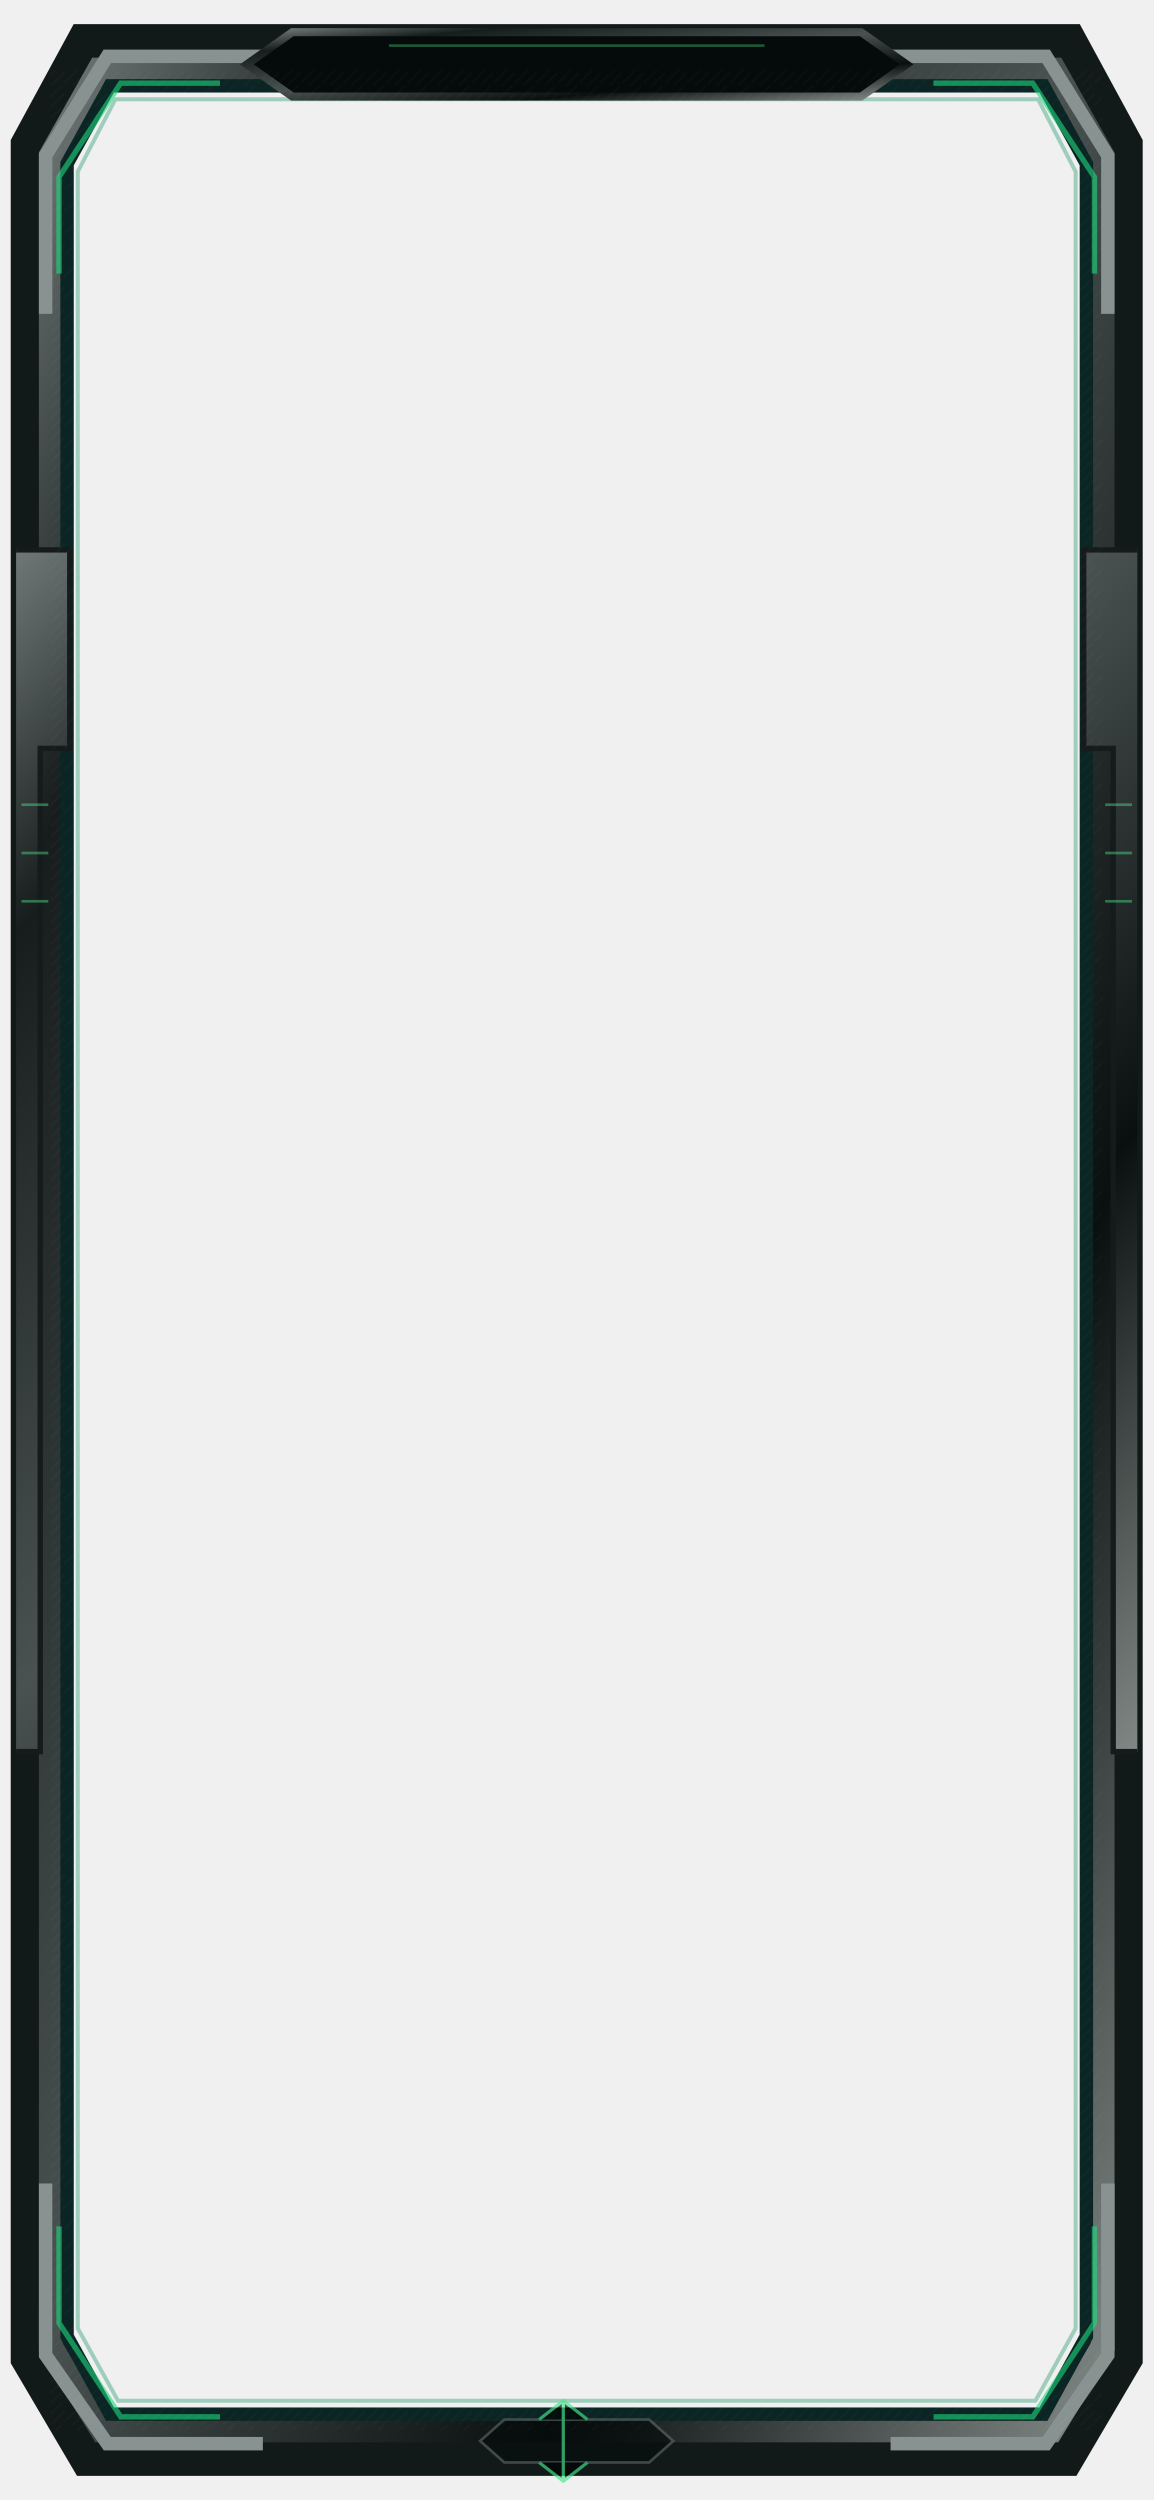
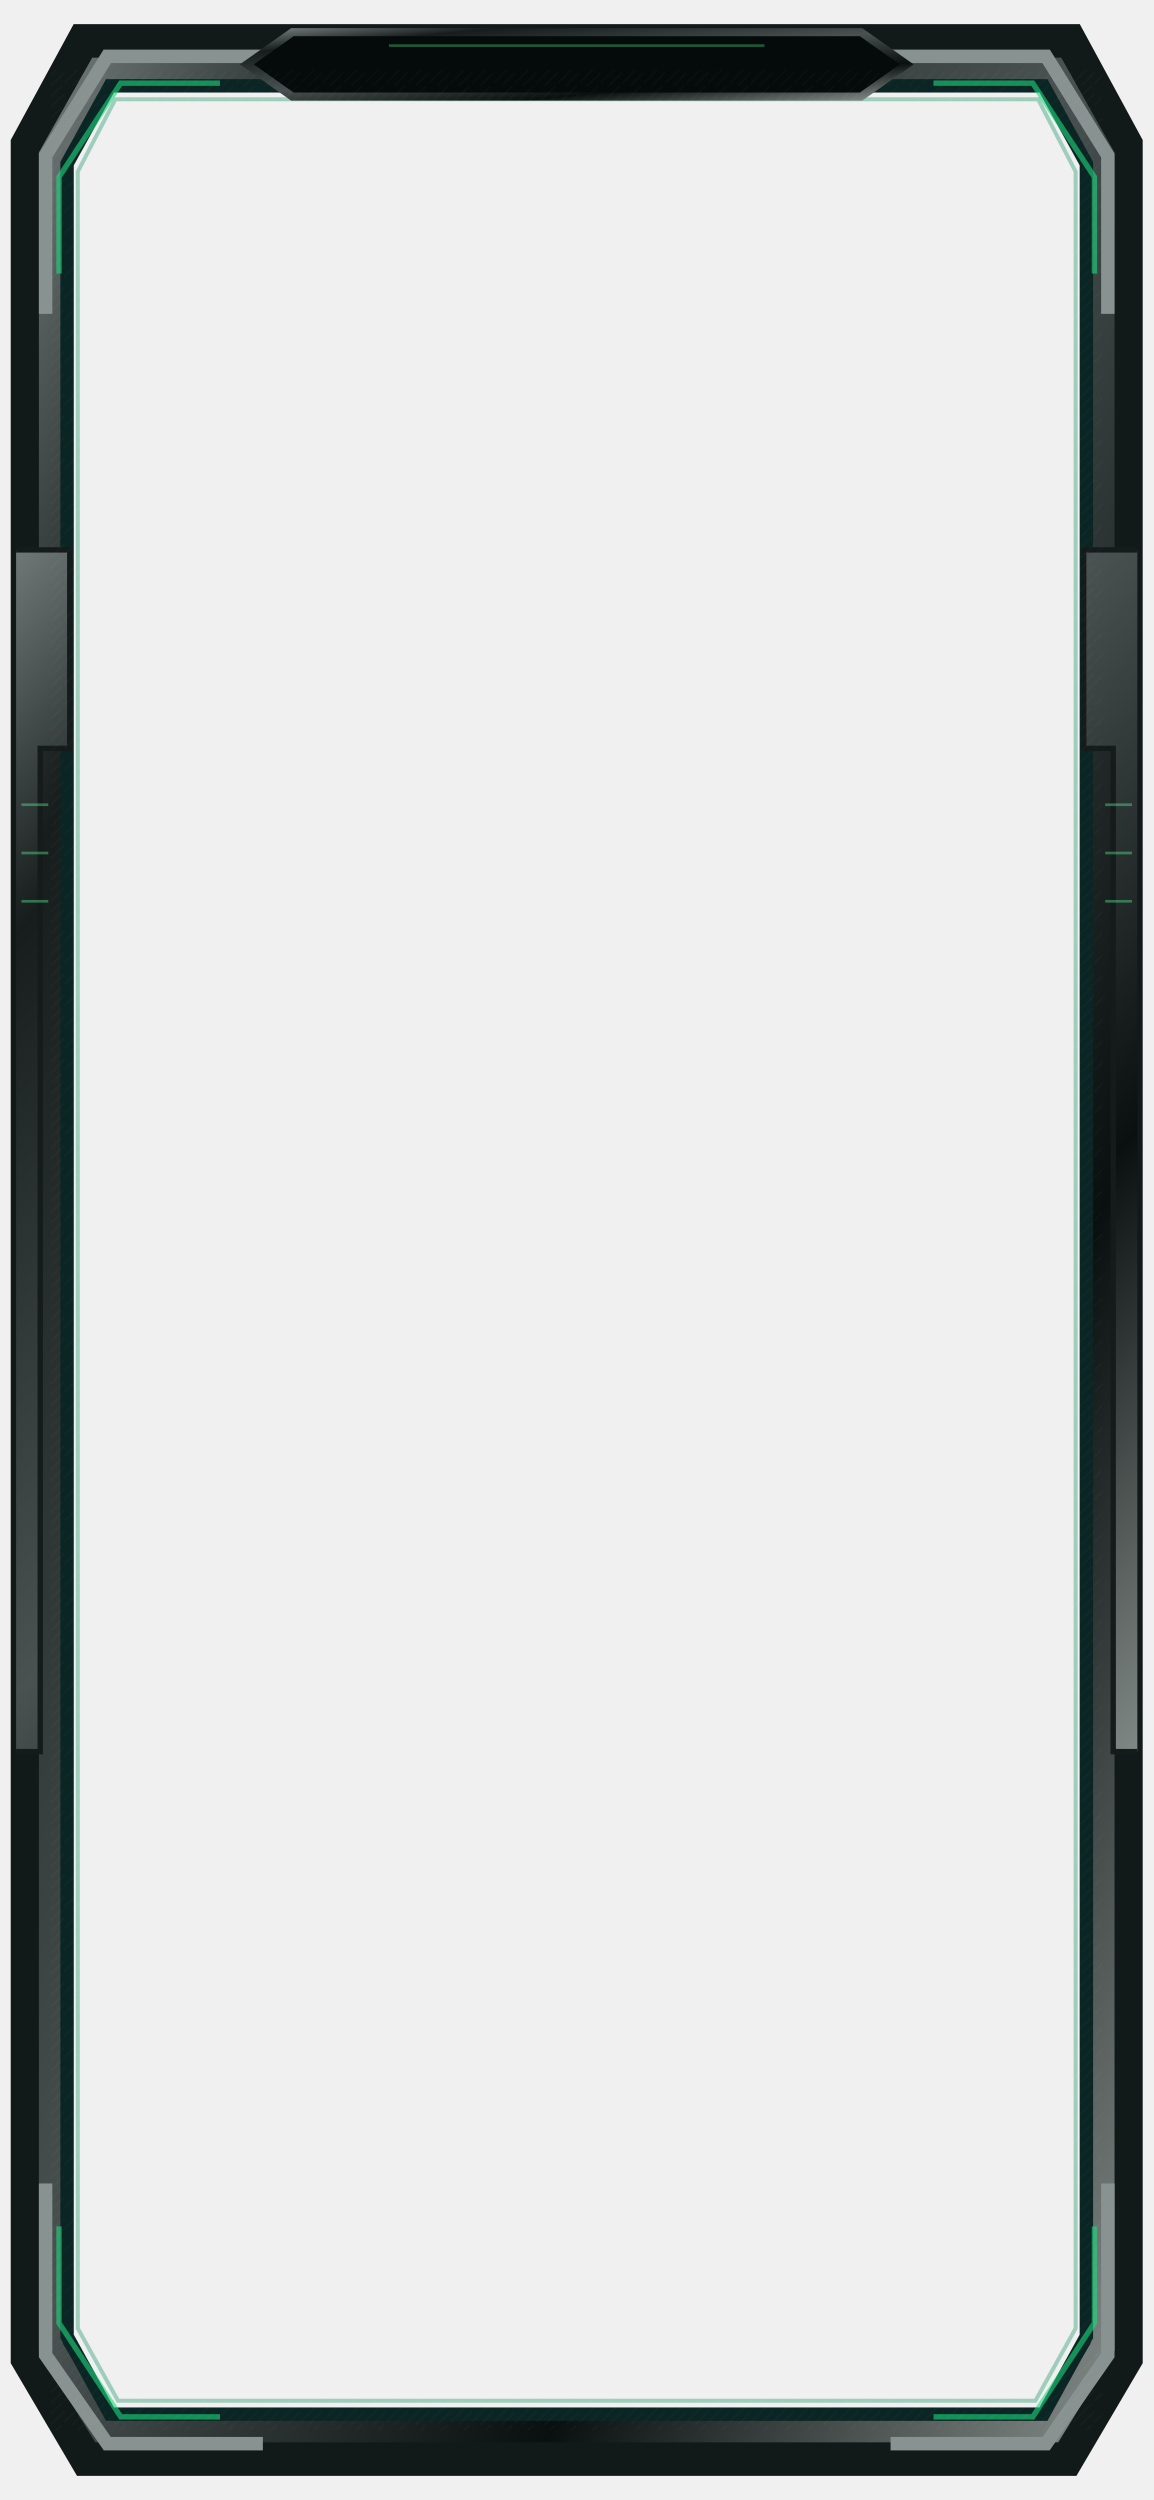
<svg xmlns="http://www.w3.org/2000/svg" viewBox="0 0 430 932" preserveAspectRatio="none">
  <defs>
    <linearGradient id="m" x1="0" y1="0" x2="1" y2="1">
      <stop stop-color="#6f7877" />
      <stop offset=".16" stop-color="#171d1d" />
      <stop offset=".48" stop-color="#495251" />
      <stop offset=".74" stop-color="#0a0f0f" />
      <stop offset="1" stop-color="#808885" />
    </linearGradient>
    <linearGradient id="g" x1="0" y1="0" x2="0" y2="1">
      <stop stop-color="#6aff9d" />
      <stop offset=".45" stop-color="#0d5a38" />
      <stop offset="1" stop-color="#03130d" />
    </linearGradient>
    <filter id="glow" x="-40%" y="-40%" width="180%" height="180%">
      <feGaussianBlur stdDeviation="3" result="b" />
      <feMerge>
        <feMergeNode in="b" />
        <feMergeNode in="SourceGraphic" />
      </feMerge>
    </filter>
    <pattern id="scr" width="8" height="8" patternUnits="userSpaceOnUse">
      <path d="M0 7L7 0M3 8L8 3" stroke="#fff" stroke-opacity=".035" stroke-width=".6" />
    </pattern>
  </defs>
  <rect width="430" height="932" fill="none" />
  <path d="M15 55L34 20H396L415 55V878L395 912H35L15 878Z" fill="none" stroke="#121919" stroke-width="22" />
  <path d="M19 58L37 26H393L411 58V875L392 906H38L19 875Z" fill="none" stroke="url(#m)" stroke-width="9" />
  <path d="M25 61L41 32H389L405 61V871L389 900H41L25 871Z" fill="none" stroke="#0a2523" stroke-width="5" />
  <path d="M29 64L43 37H387L401 64V868L386 895H44L29 868Z" fill="none" stroke="#3da27d" stroke-opacity=".45" stroke-width="1.5" />
  <path d="M17 117V58L40 21H98M413 117V58L390 21H332M17 814V878L40 911H98M413 814V878L390 911H332" fill="none" stroke="#889391" stroke-width="5" />
  <path d="M22 102V66L45 31H82M408 102V66L385 31H348M22 830V866L45 901H82M408 830V866L385 901H348" fill="none" stroke="#1ed77e" stroke-opacity=".6" stroke-width="2" />
  <path d="M6 205h20v74H15V653H6M424 205h-20v74h11V653h9" fill="url(#m)" stroke="#151b1a" stroke-width="2" />
  <path d="M8 300h10M8 318h10M8 336h10M412 300h10M412 318h10M412 336h10" stroke="#55f59a" stroke-opacity=".4" />
  <path d="M109 12h212l17 12-17 12H109L92 24Z" fill="#050b0a" stroke="url(#m)" stroke-width="3" />
  <path d="M145 17h140" stroke="#48e58d" stroke-opacity=".35" />
-   <g opacity=".65">
-     <path d="M188 902h54l9 8-9 8h-54l-9-8Z" fill="#050b0a" stroke="#596260" />
-     <path d="M210 895v30M201 902l9-7 9 7M201 918l9 7 9-7" stroke="#44e58b" stroke-width="1.2" />
-   </g>
  <rect x="19" y="26" width="392" height="880" fill="url(#scr)" opacity=".65" pointer-events="none" />
</svg>
